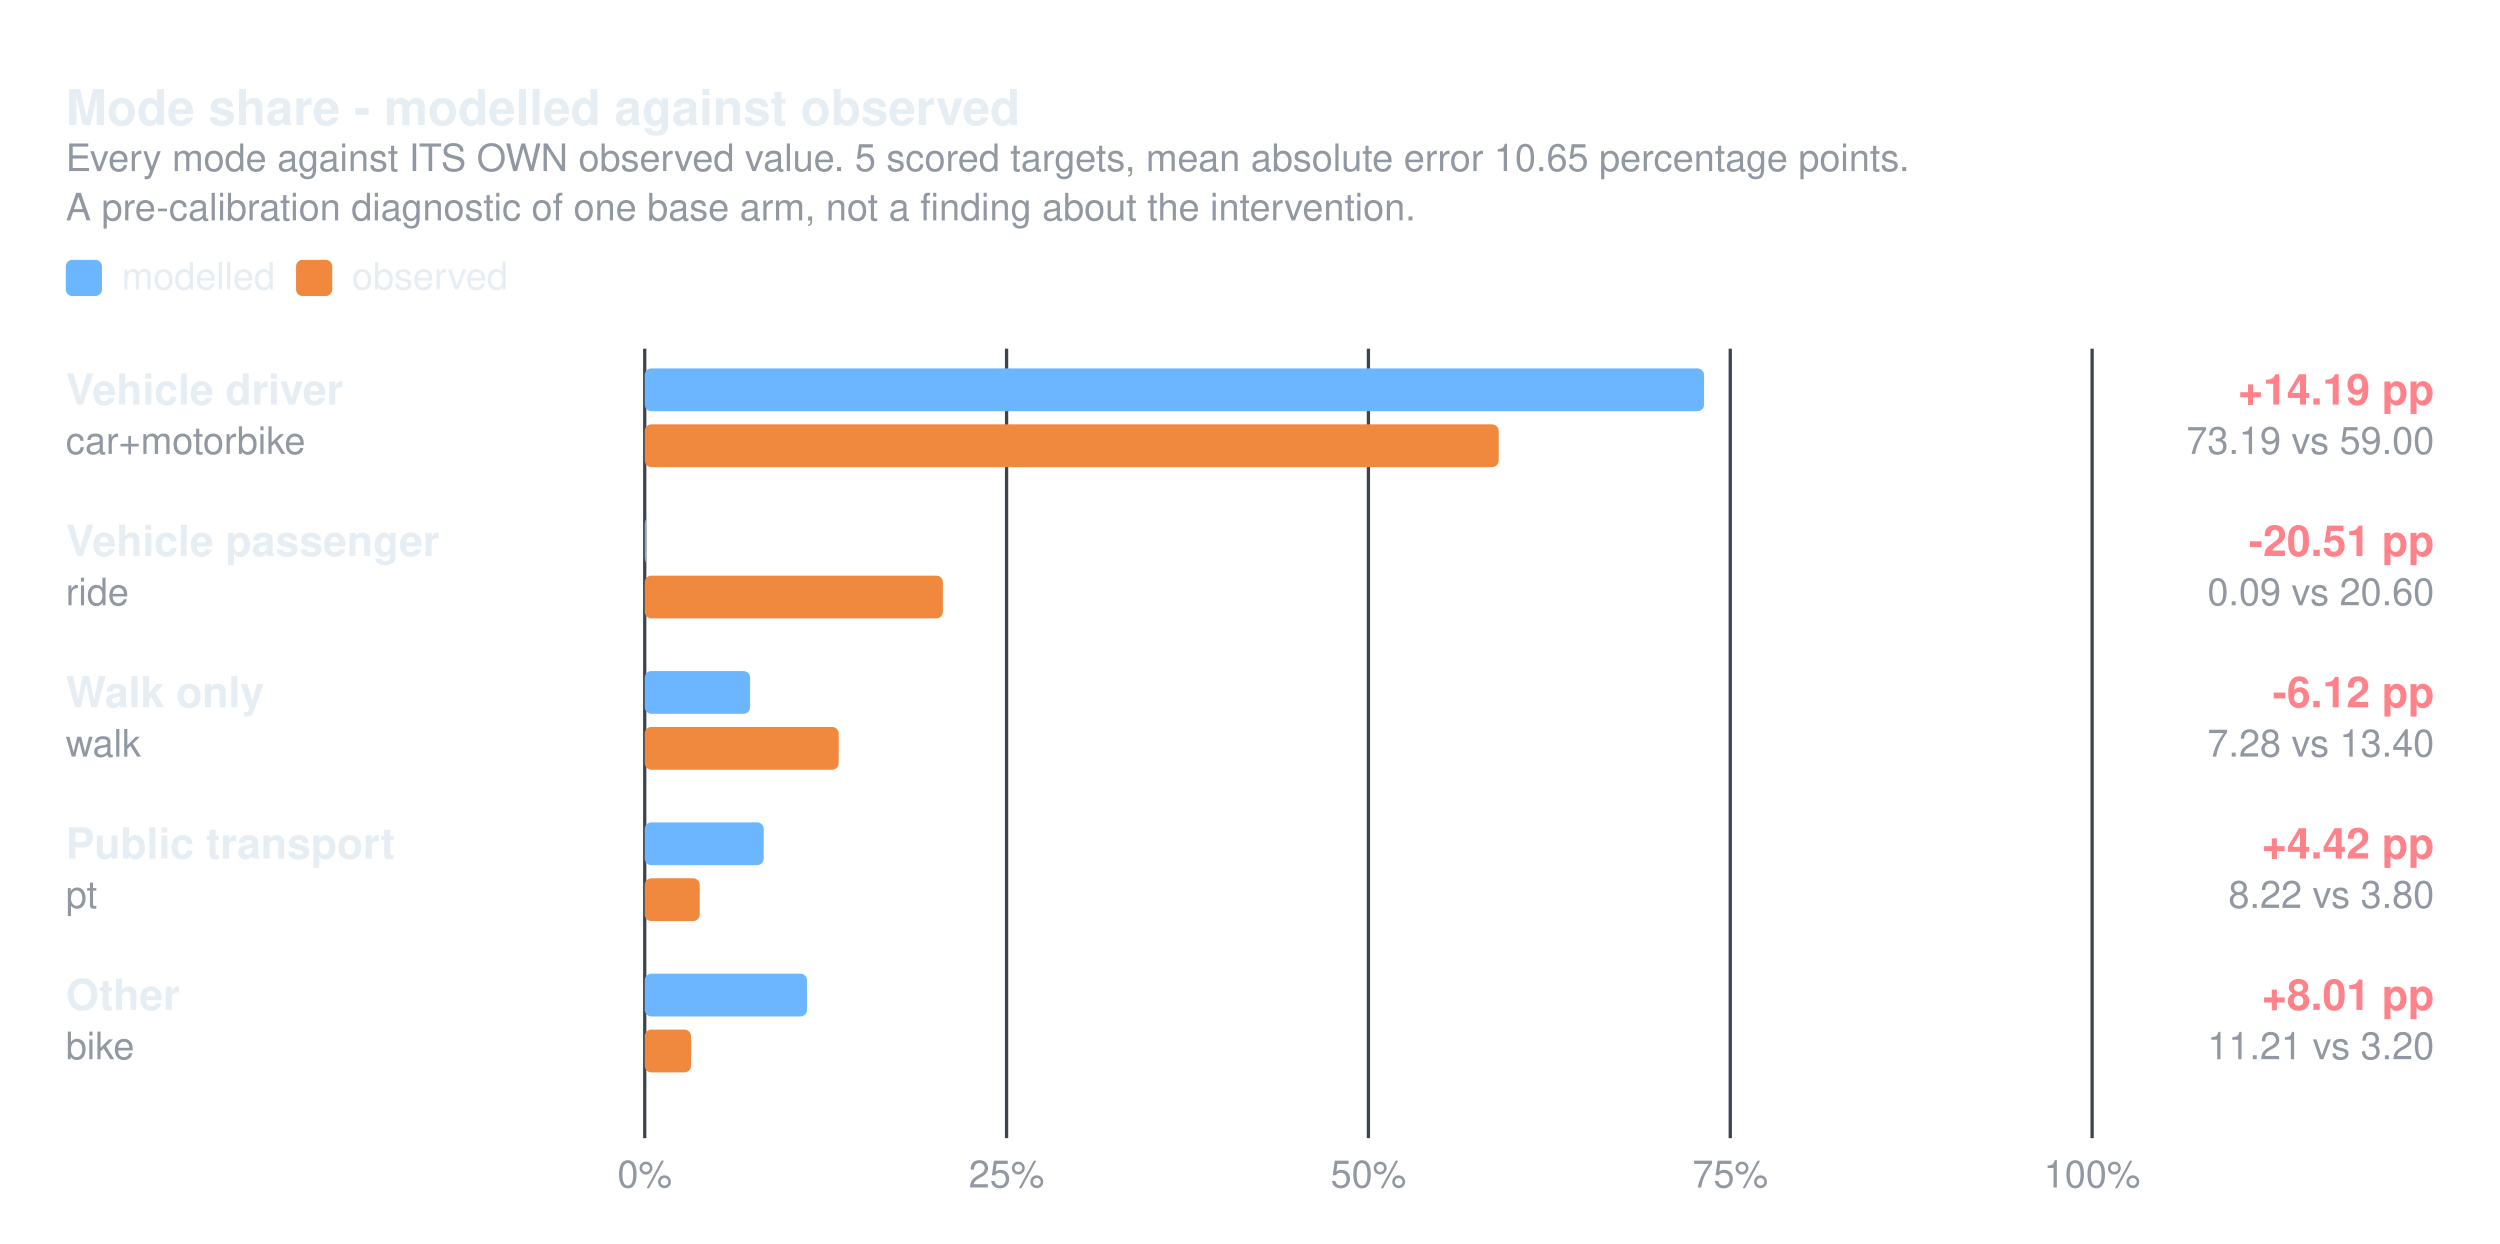
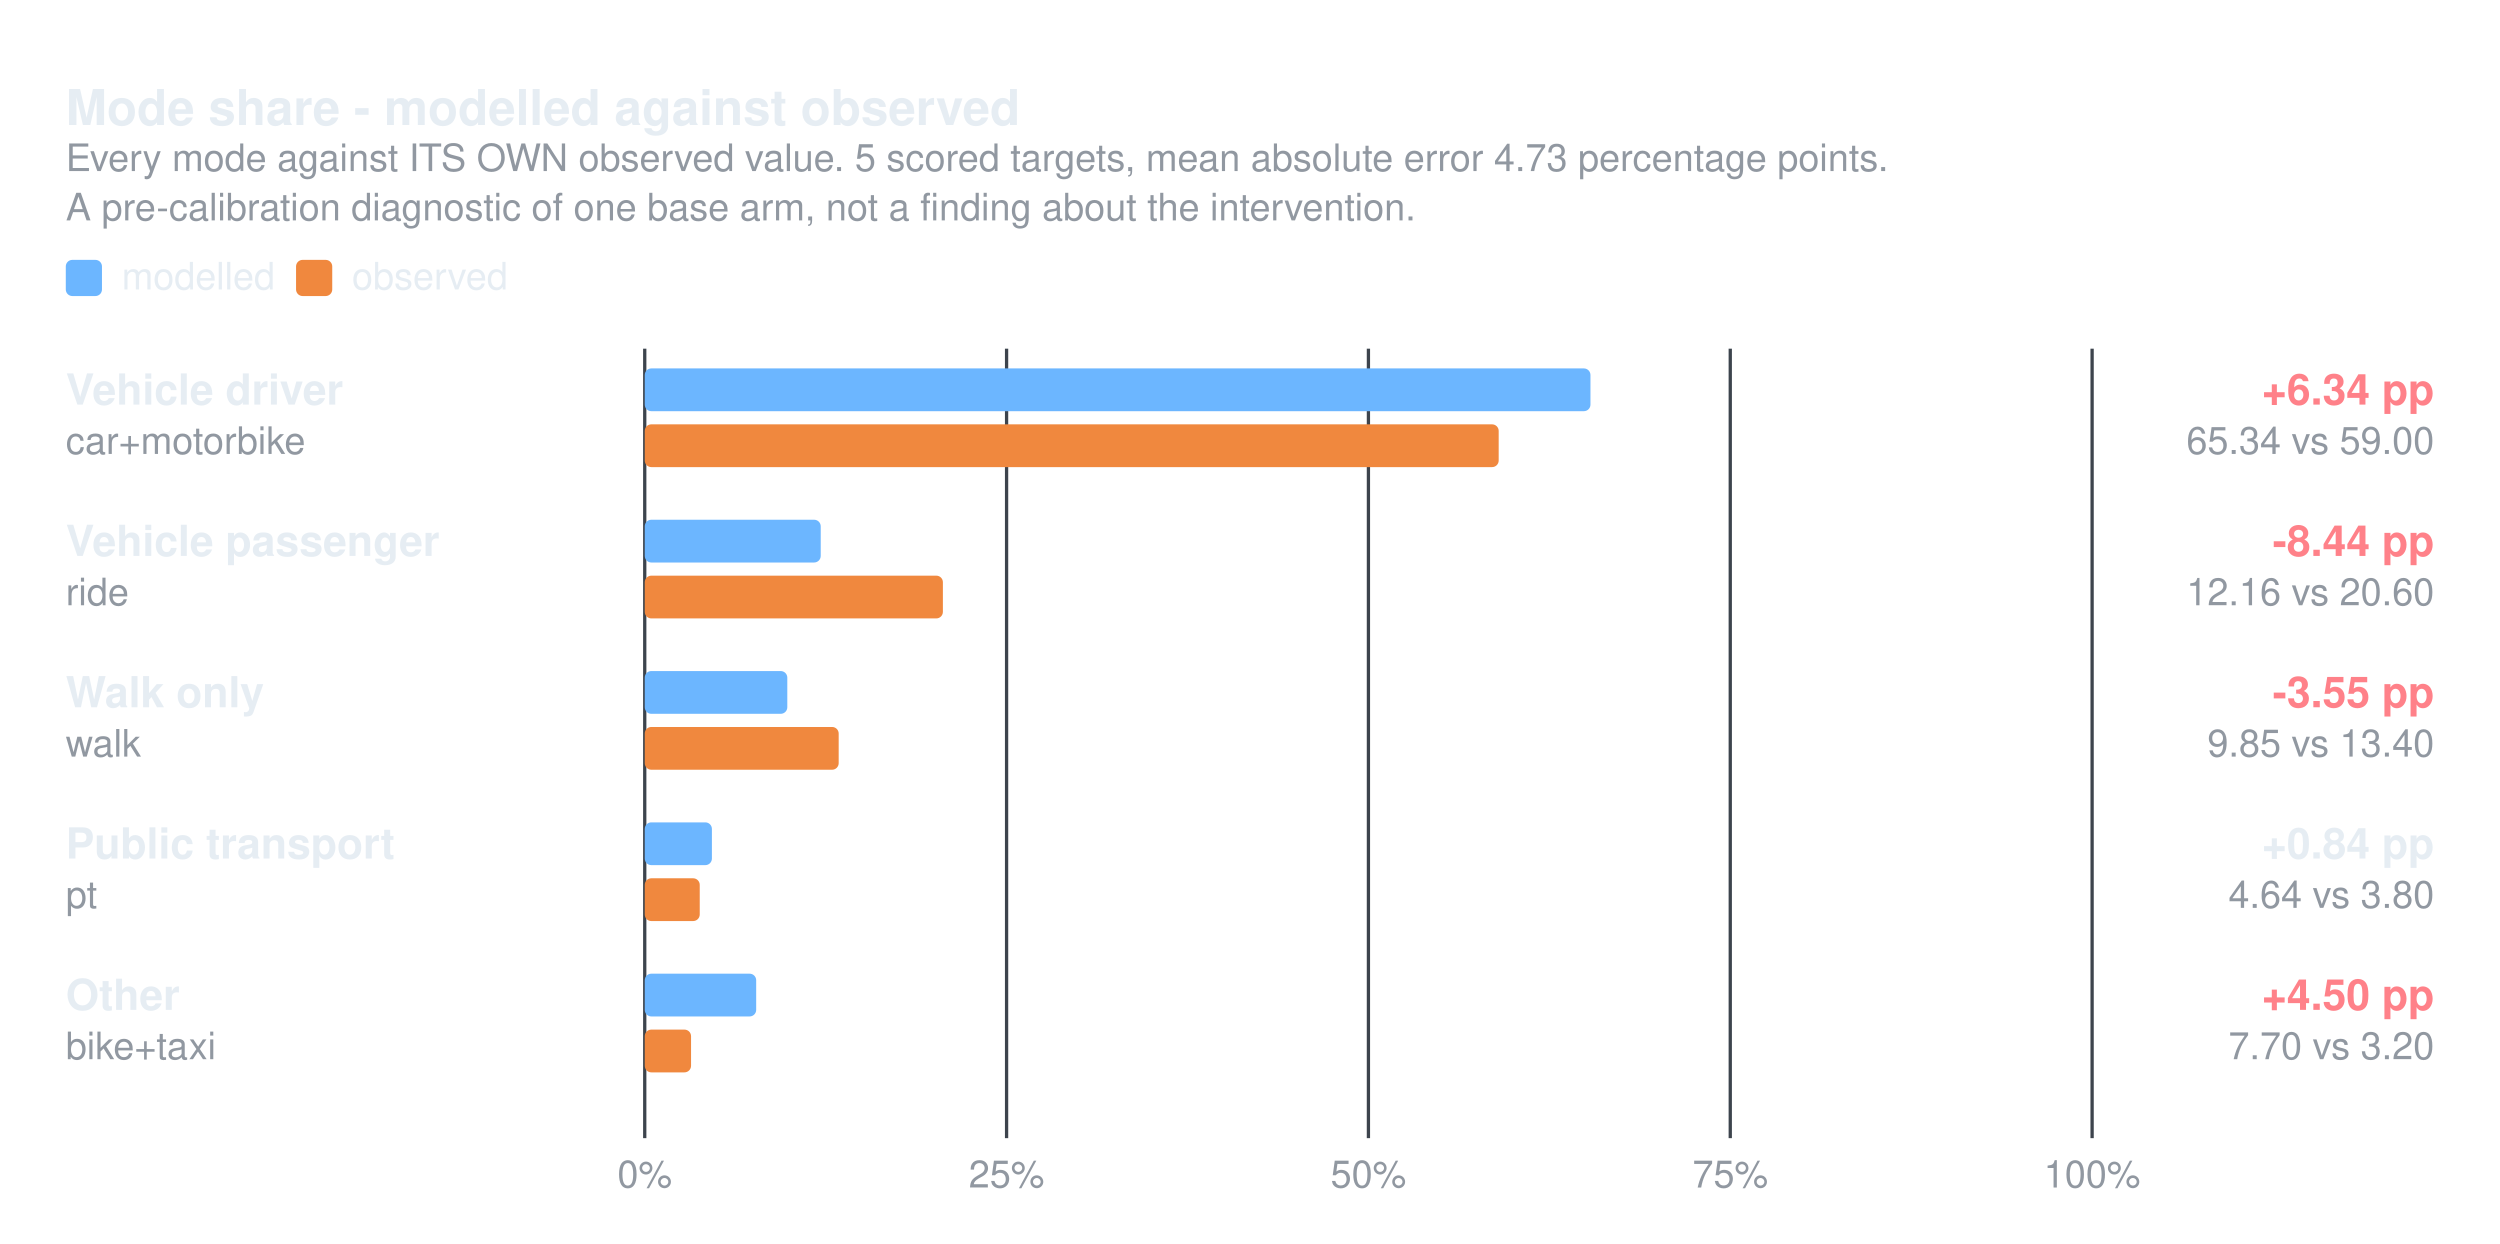
<svg xmlns="http://www.w3.org/2000/svg" width="760" height="378" viewBox="0 0 760 378" font-family="-apple-system, BlinkMacSystemFont, &quot;Segoe UI&quot;, Helvetica, Arial, sans-serif" role="img" aria-label="Mode share, modelled against observed">
  <text x="20" y="38" font-size="15" fill="#e6edf3" font-weight="600">Mode share - modelled against observed</text>
-   <text x="20" y="52" font-size="11.5" fill="#9198a1">Every mode against ITS OWN observed value. 5 scored targets, mean absolute error 10.65 percentage points.</text>
+   <text x="20" y="52" font-size="11.5" fill="#9198a1">Every mode against ITS OWN observed value. 5 scored targets, mean absolute error 4.73 percentage points.</text>
  <text x="20" y="67" font-size="11.5" fill="#9198a1">A pre-calibration diagnostic of one base arm, not a finding about the intervention.</text>
  <rect x="20" y="79" width="11" height="11" fill="#6cb6ff" rx="2" />
  <text x="37" y="88" font-size="11.5" fill="#e6edf3">modelled</text>
  <rect x="90" y="79" width="11" height="11" fill="#f0883e" rx="2" />
  <text x="107" y="88" font-size="11.5" fill="#e6edf3">observed</text>
  <line x1="196" y1="106" x2="196" y2="346" stroke="#3d444d" stroke-width="1" />
  <text x="196" y="361" font-size="11.5" fill="#9198a1" text-anchor="middle">0%</text>
  <line x1="306" y1="106" x2="306" y2="346" stroke="#3d444d" stroke-width="1" />
  <text x="306" y="361" font-size="11.5" fill="#9198a1" text-anchor="middle">25%</text>
  <line x1="416" y1="106" x2="416" y2="346" stroke="#3d444d" stroke-width="1" />
  <text x="416" y="361" font-size="11.5" fill="#9198a1" text-anchor="middle">50%</text>
  <line x1="526" y1="106" x2="526" y2="346" stroke="#3d444d" stroke-width="1" />
  <text x="526" y="361" font-size="11.5" fill="#9198a1" text-anchor="middle">75%</text>
  <line x1="636" y1="106" x2="636" y2="346" stroke="#3d444d" stroke-width="1" />
  <text x="636" y="361" font-size="11.5" fill="#9198a1" text-anchor="middle">100%</text>
  <text x="20" y="123" font-size="13" fill="#e6edf3" font-weight="600">Vehicle driver</text>
  <text x="20" y="138" font-size="11.5" fill="#9198a1">car+motorbike</text>
-   <rect x="196" y="112" width="322.04" height="13" fill="#6cb6ff" rx="2" />
+   <rect x="196" y="112" width="287.5" height="13" fill="#6cb6ff" rx="2" />
  <rect x="196" y="129" width="259.6" height="13" fill="#f0883e" rx="2" />
-   <text x="740" y="123" font-size="13" fill="#ff8189" text-anchor="end" font-weight="600">+14.19 pp</text>
-   <text x="740" y="138" font-size="11.5" fill="#9198a1" text-anchor="end">73.19 vs 59.00</text>
+   <text x="740" y="123" font-size="13" fill="#ff8189" text-anchor="end" font-weight="600">+6.34 pp</text>
+   <text x="740" y="138" font-size="11.5" fill="#9198a1" text-anchor="end">65.34 vs 59.00</text>
  <text x="20" y="169" font-size="13" fill="#e6edf3" font-weight="600">Vehicle passenger</text>
  <text x="20" y="184" font-size="11.5" fill="#9198a1">ride</text>
-   <rect x="196" y="158" width="0.4" height="13" fill="#6cb6ff" rx="2" />
+   <rect x="196" y="158" width="53.5" height="13" fill="#6cb6ff" rx="2" />
  <rect x="196" y="175" width="90.64" height="13" fill="#f0883e" rx="2" />
-   <text x="740" y="169" font-size="13" fill="#ff8189" text-anchor="end" font-weight="600">-20.51 pp</text>
-   <text x="740" y="184" font-size="11.5" fill="#9198a1" text-anchor="end">0.09 vs 20.60</text>
+   <text x="740" y="169" font-size="13" fill="#ff8189" text-anchor="end" font-weight="600">-8.44 pp</text>
+   <text x="740" y="184" font-size="11.5" fill="#9198a1" text-anchor="end">12.16 vs 20.60</text>
  <text x="20" y="215" font-size="13" fill="#e6edf3" font-weight="600">Walk only</text>
  <text x="20" y="230" font-size="11.5" fill="#9198a1">walk</text>
-   <rect x="196" y="204" width="32.03" height="13" fill="#6cb6ff" rx="2" />
+   <rect x="196" y="204" width="43.34" height="13" fill="#6cb6ff" rx="2" />
  <rect x="196" y="221" width="58.96" height="13" fill="#f0883e" rx="2" />
-   <text x="740" y="215" font-size="13" fill="#ff8189" text-anchor="end" font-weight="600">-6.12 pp</text>
-   <text x="740" y="230" font-size="11.5" fill="#9198a1" text-anchor="end">7.28 vs 13.40</text>
+   <text x="740" y="215" font-size="13" fill="#ff8189" text-anchor="end" font-weight="600">-3.55 pp</text>
+   <text x="740" y="230" font-size="11.5" fill="#9198a1" text-anchor="end">9.85 vs 13.40</text>
  <text x="20" y="261" font-size="13" fill="#e6edf3" font-weight="600">Public transport</text>
  <text x="20" y="276" font-size="11.5" fill="#9198a1">pt</text>
-   <rect x="196" y="250" width="36.17" height="13" fill="#6cb6ff" rx="2" />
+   <rect x="196" y="250" width="20.42" height="13" fill="#6cb6ff" rx="2" />
  <rect x="196" y="267" width="16.72" height="13" fill="#f0883e" rx="2" />
-   <text x="740" y="261" font-size="13" fill="#ff8189" text-anchor="end" font-weight="600">+4.42 pp</text>
-   <text x="740" y="276" font-size="11.5" fill="#9198a1" text-anchor="end">8.22 vs 3.80</text>
+   <text x="740" y="261" font-size="13" fill="#e6edf3" text-anchor="end" font-weight="600">+0.84 pp</text>
+   <text x="740" y="276" font-size="11.5" fill="#9198a1" text-anchor="end">4.64 vs 3.80</text>
  <text x="20" y="307" font-size="13" fill="#e6edf3" font-weight="600">Other</text>
-   <text x="20" y="322" font-size="11.5" fill="#9198a1">bike</text>
-   <rect x="196" y="296" width="49.32" height="13" fill="#6cb6ff" rx="2" />
+   <text x="20" y="322" font-size="11.5" fill="#9198a1">bike+taxi</text>
+   <rect x="196" y="296" width="33.88" height="13" fill="#6cb6ff" rx="2" />
  <rect x="196" y="313" width="14.08" height="13" fill="#f0883e" rx="2" />
-   <text x="740" y="307" font-size="13" fill="#ff8189" text-anchor="end" font-weight="600">+8.01 pp</text>
-   <text x="740" y="322" font-size="11.5" fill="#9198a1" text-anchor="end">11.21 vs 3.20</text>
+   <text x="740" y="307" font-size="13" fill="#ff8189" text-anchor="end" font-weight="600">+4.50 pp</text>
+   <text x="740" y="322" font-size="11.5" fill="#9198a1" text-anchor="end">7.70 vs 3.20</text>
</svg>
